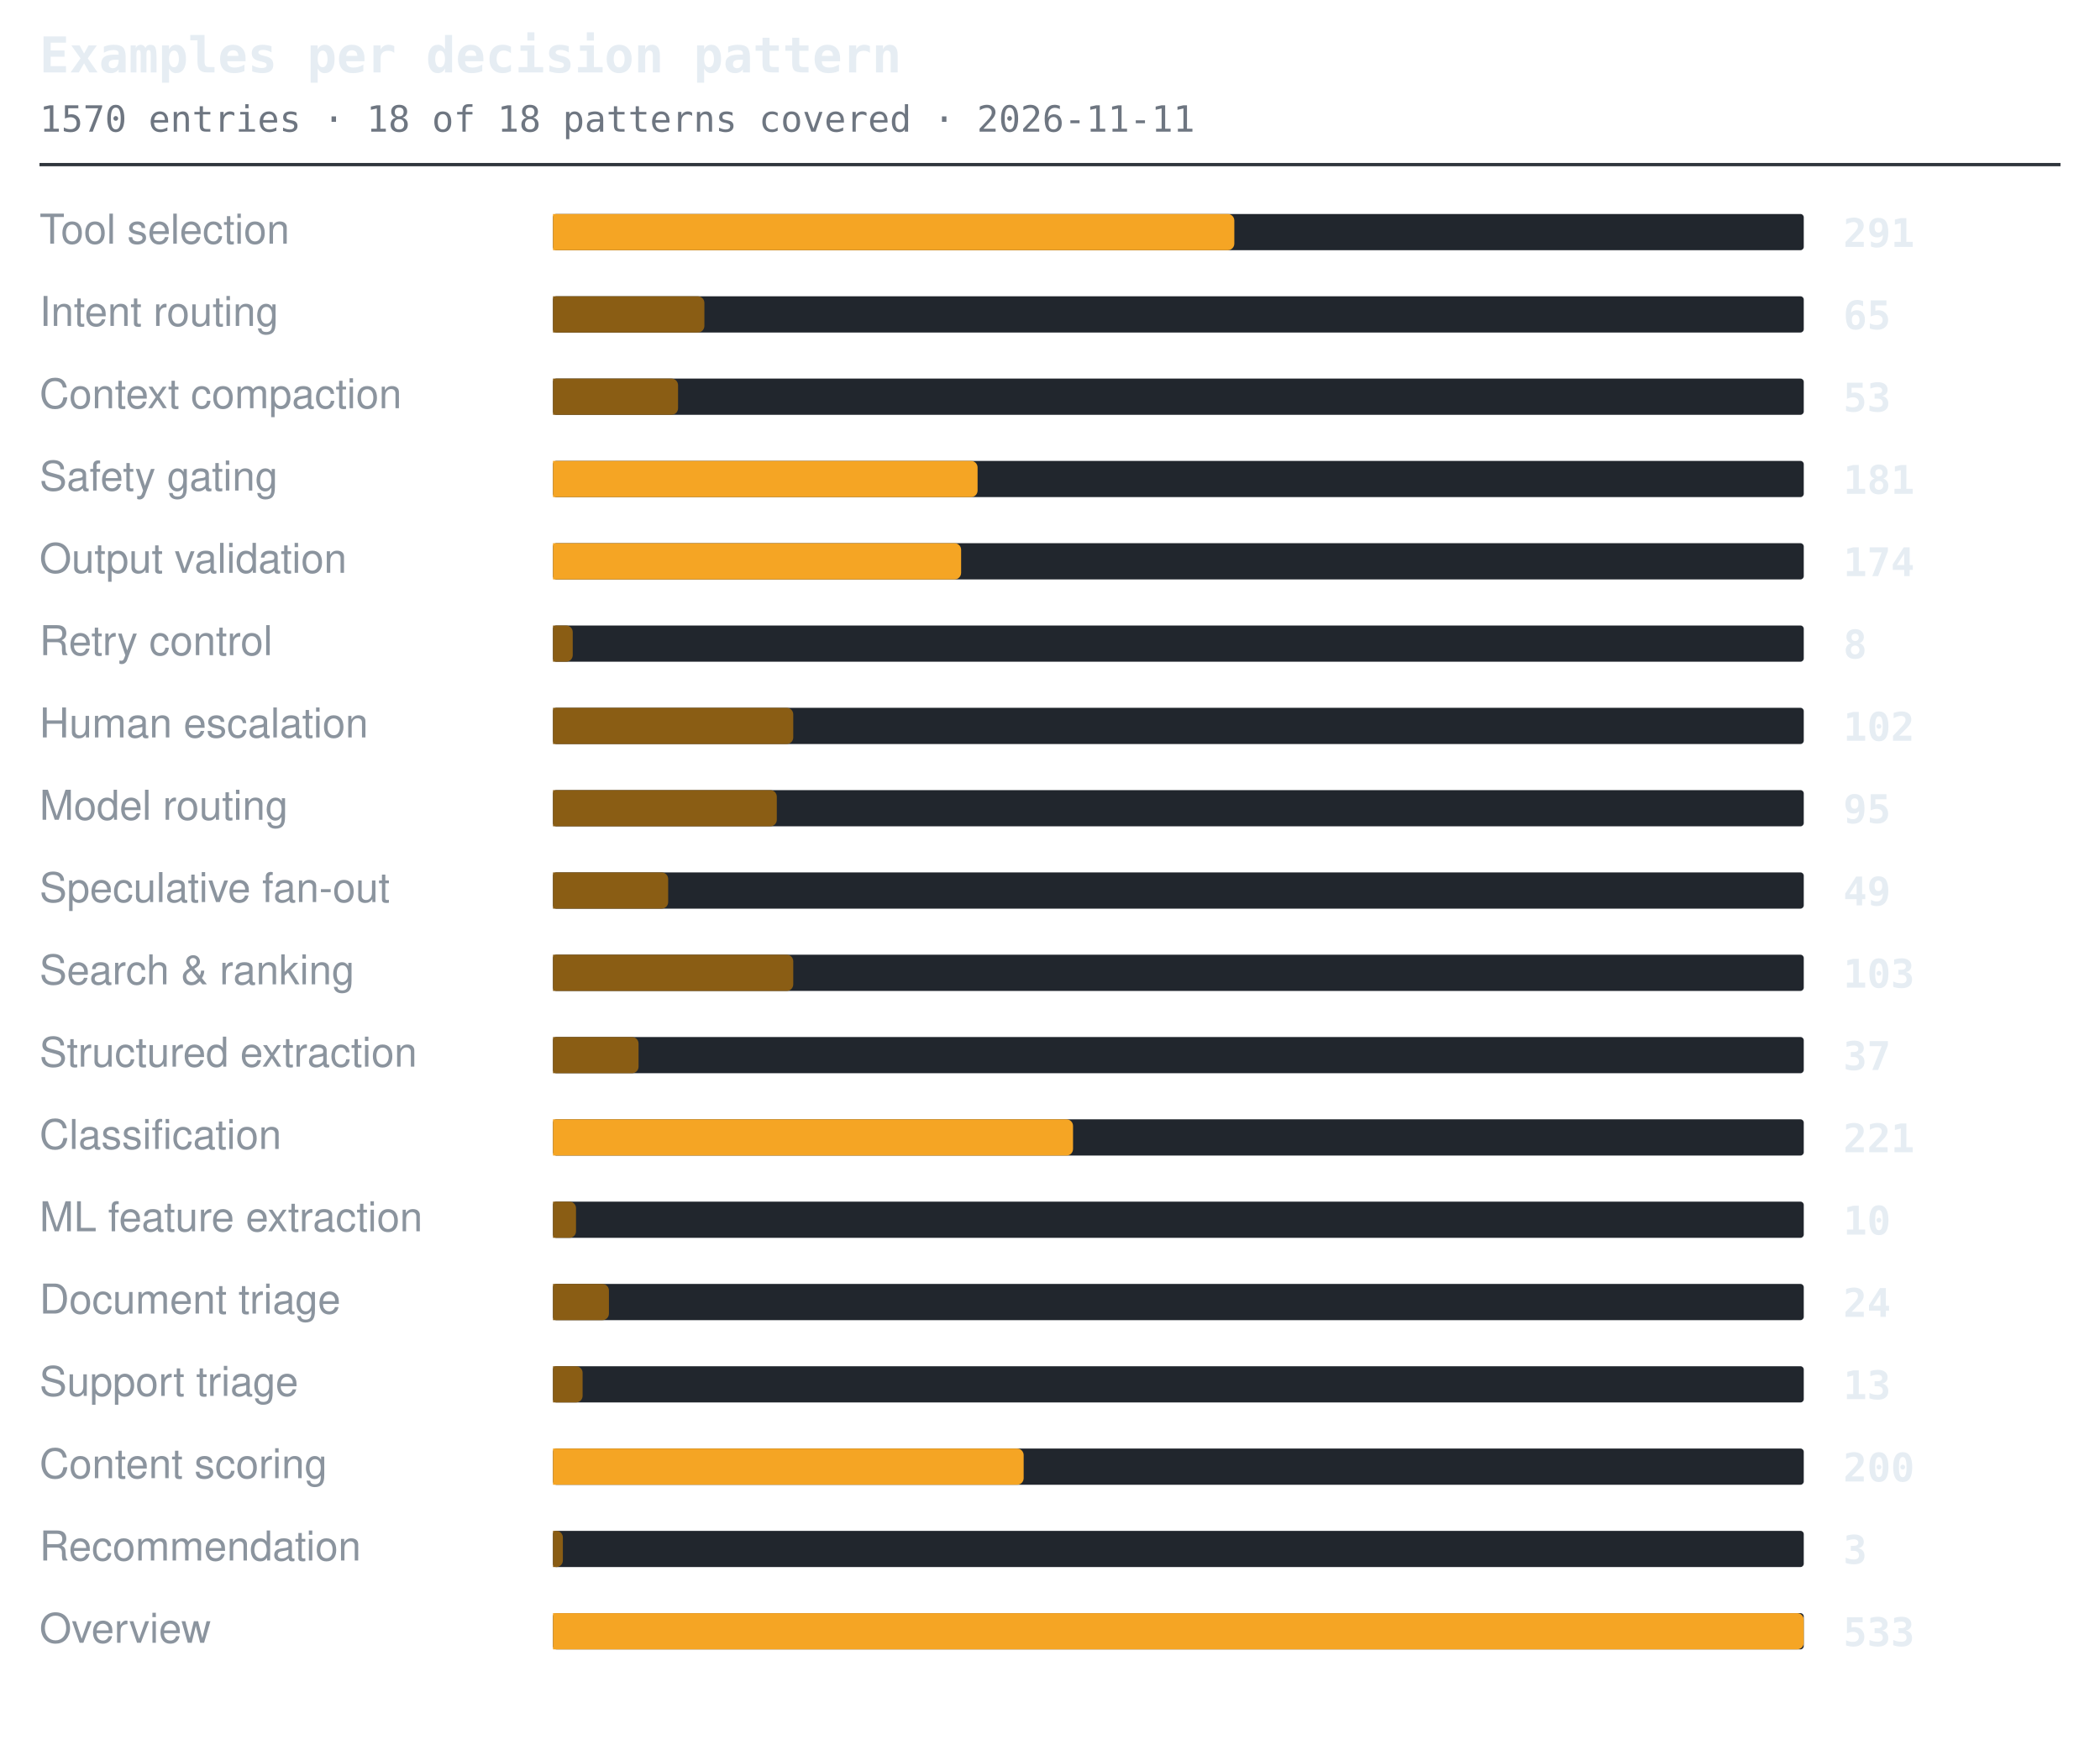
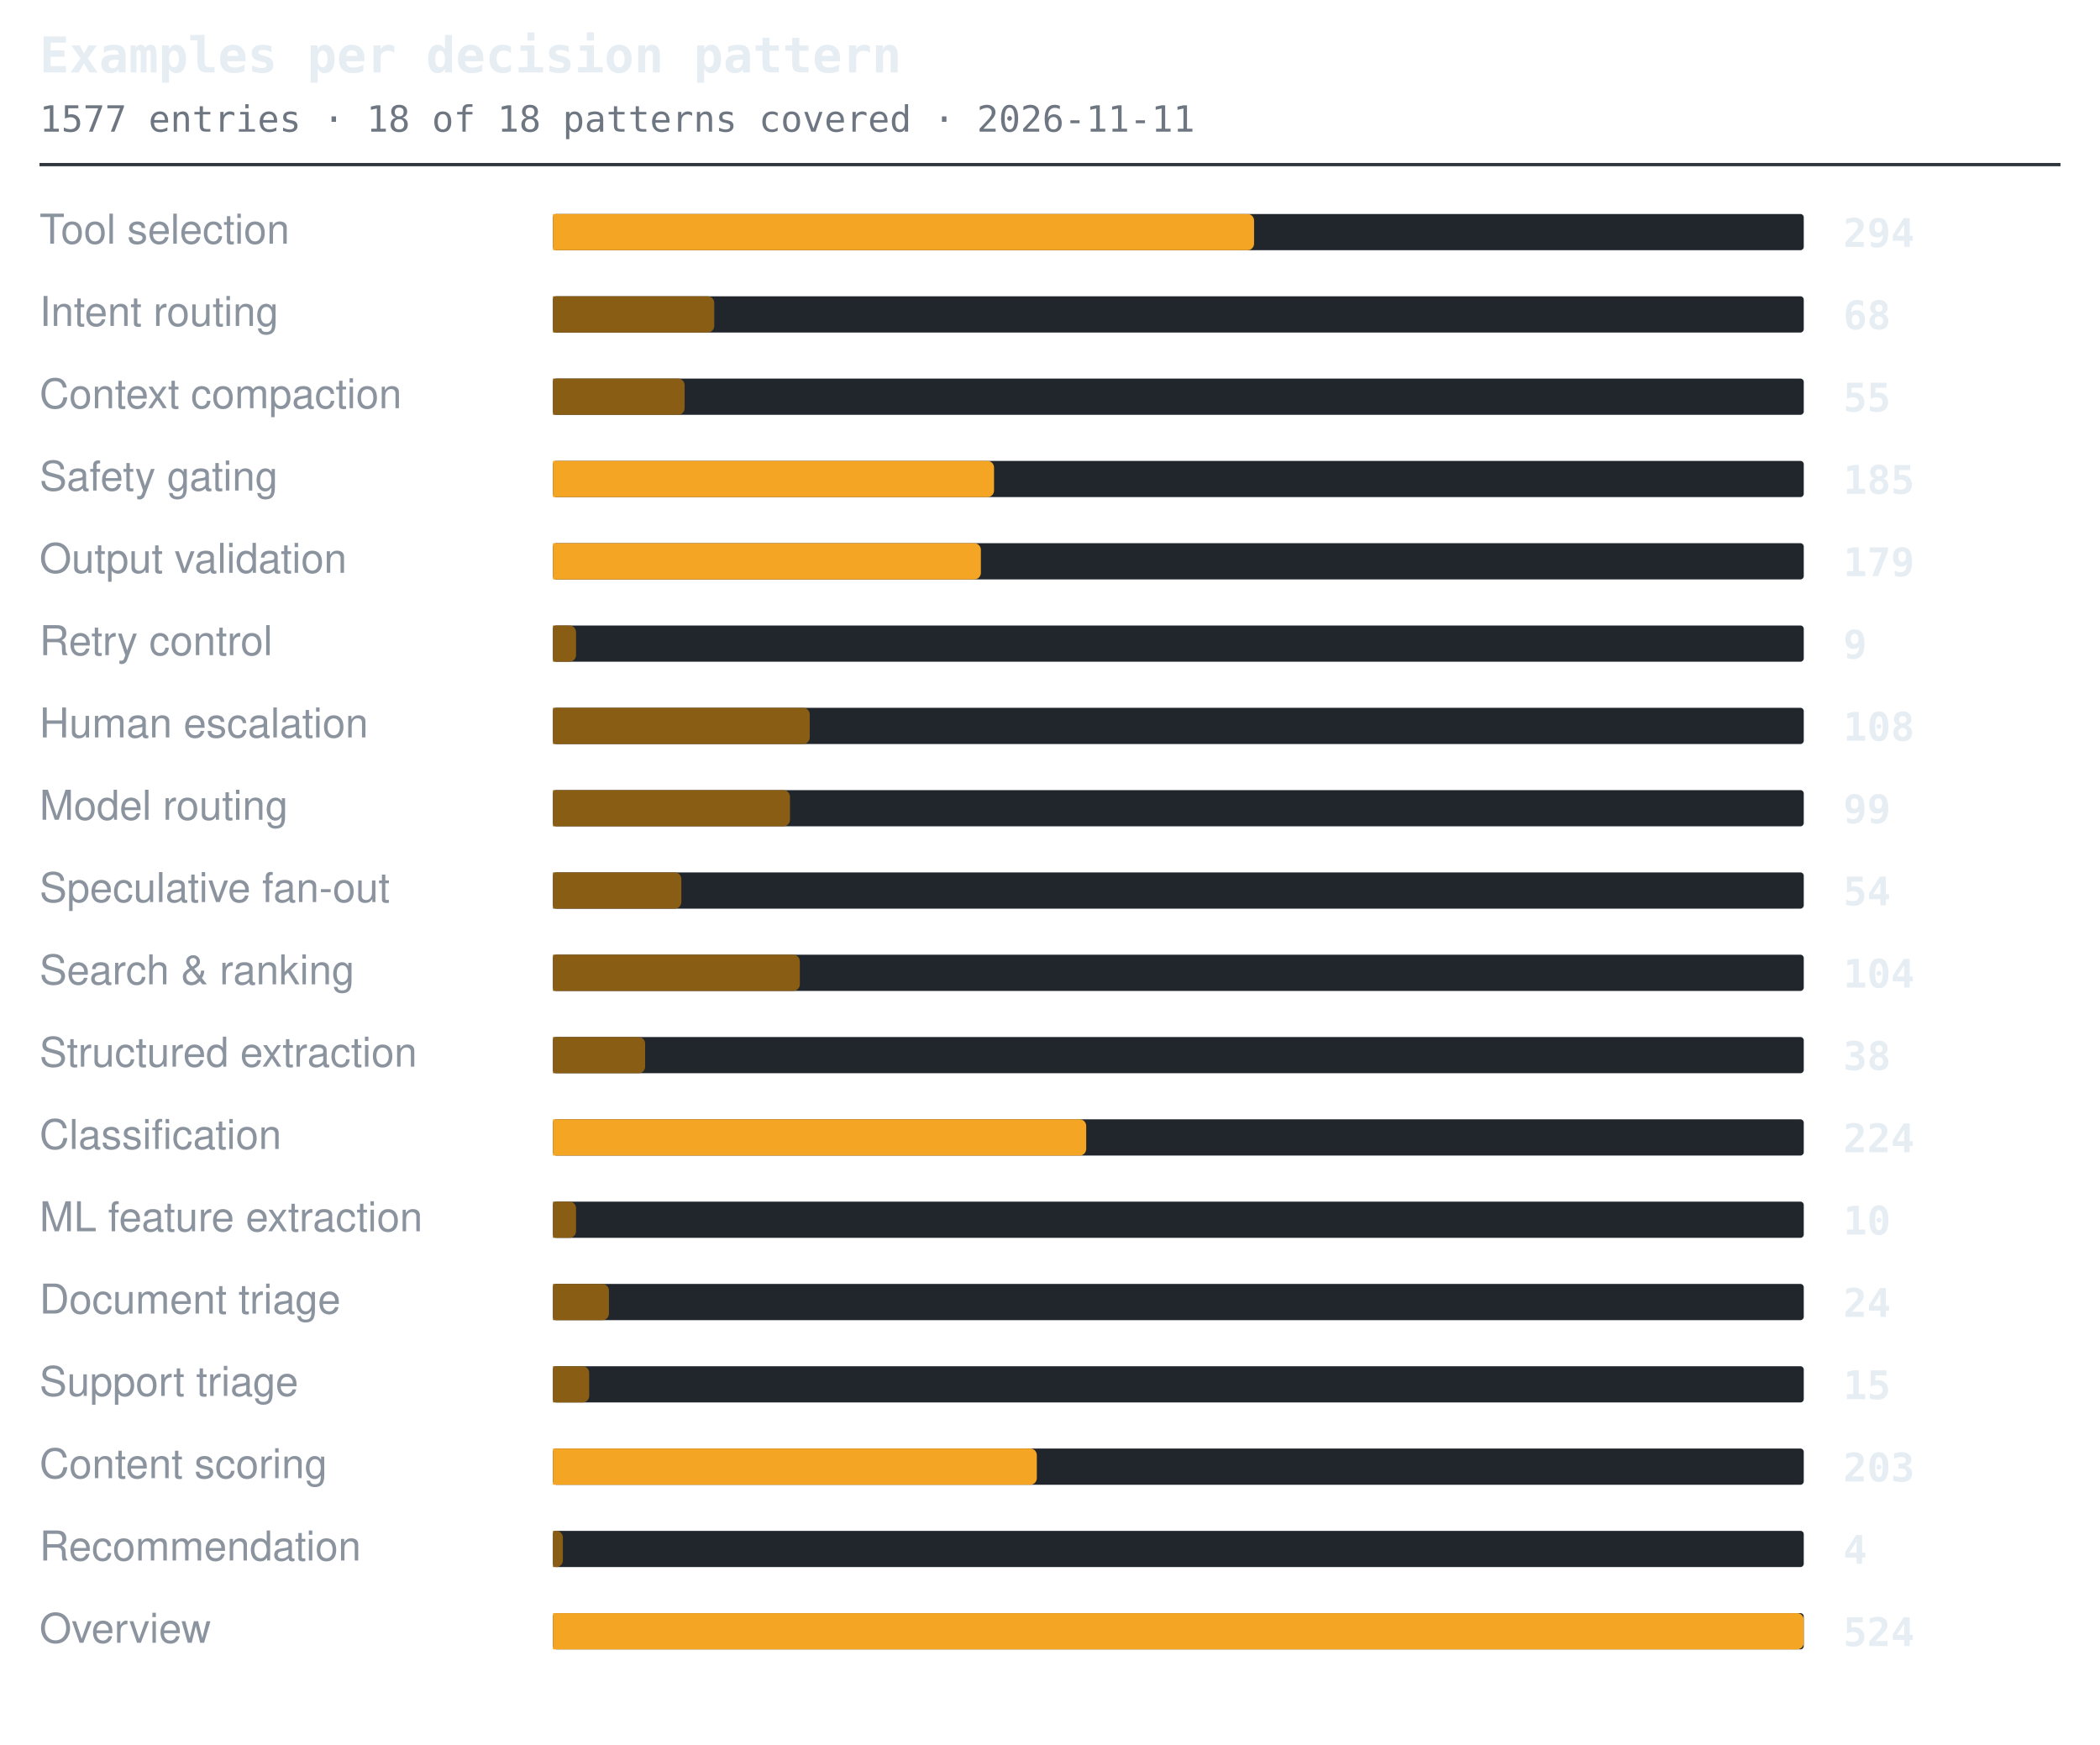
<svg xmlns="http://www.w3.org/2000/svg" width="638" height="530" viewBox="0 0 638 530" role="img" aria-label="Examples per decision pattern">
  <style>.t{font:600 15px ui-monospace,SFMono-Regular,'SF Mono',Menlo,Consolas,monospace;fill:#e6edf3}.s{font:11px ui-monospace,SFMono-Regular,'SF Mono',Menlo,Consolas,monospace;fill:#6e7681}.l{font:12.5px -apple-system,BlinkMacSystemFont,'Segoe UI',Helvetica,Arial,sans-serif;fill:#8b949e}.n{font:600 12px ui-monospace,SFMono-Regular,'SF Mono',Menlo,Consolas,monospace;fill:#e6edf3}.g{font:italic 11px -apple-system,BlinkMacSystemFont,'Segoe UI',Helvetica,Arial,sans-serif;fill:#6e7681}</style>
  <text x="12" y="22" class="t">Examples per decision pattern</text>
-   <text x="12" y="40" class="s">1570 entries · 18 of 18 patterns covered · 2026-11-11</text>
+   <text x="12" y="40" class="s">1577 entries · 18 of 18 patterns covered · 2026-11-11</text>
  <line x1="12" y1="50" x2="626" y2="50" stroke="#30363d" stroke-width="1" />
  <text x="12" y="74" class="l">Tool selection</text>
  <rect x="168" y="65" width="380" height="11" rx="1" fill="#21262d" />
-   <path d="M168 65h205a2 2 0 0 1 2 2v7a2 2 0 0 1-2 2h-205z" fill="#f5a524" />
-   <text x="560" y="75" class="n">291</text>
+   <path d="M168 65h211a2 2 0 0 1 2 2v7a2 2 0 0 1-2 2h-211z" fill="#f5a524" />
+   <text x="560" y="75" class="n">294</text>
  <text x="12" y="99" class="l">Intent routing</text>
  <rect x="168" y="90" width="380" height="11" rx="1" fill="#21262d" />
-   <path d="M168 90h44a2 2 0 0 1 2 2v7a2 2 0 0 1-2 2h-44z" fill="#8a5d14" />
-   <text x="560" y="100" class="n">65</text>
+   <path d="M168 90h47a2 2 0 0 1 2 2v7a2 2 0 0 1-2 2h-47z" fill="#8a5d14" />
+   <text x="560" y="100" class="n">68</text>
  <text x="12" y="124" class="l">Context compaction</text>
  <rect x="168" y="115" width="380" height="11" rx="1" fill="#21262d" />
-   <path d="M168 115h36a2 2 0 0 1 2 2v7a2 2 0 0 1-2 2h-36z" fill="#8a5d14" />
-   <text x="560" y="125" class="n">53</text>
+   <path d="M168 115h38a2 2 0 0 1 2 2v7a2 2 0 0 1-2 2h-38z" fill="#8a5d14" />
+   <text x="560" y="125" class="n">55</text>
  <text x="12" y="149" class="l">Safety gating</text>
  <rect x="168" y="140" width="380" height="11" rx="1" fill="#21262d" />
-   <path d="M168 140h127a2 2 0 0 1 2 2v7a2 2 0 0 1-2 2h-127z" fill="#f5a524" />
-   <text x="560" y="150" class="n">181</text>
+   <path d="M168 140h132a2 2 0 0 1 2 2v7a2 2 0 0 1-2 2h-132z" fill="#f5a524" />
+   <text x="560" y="150" class="n">185</text>
  <text x="12" y="174" class="l">Output validation</text>
  <rect x="168" y="165" width="380" height="11" rx="1" fill="#21262d" />
-   <path d="M168 165h122a2 2 0 0 1 2 2v7a2 2 0 0 1-2 2h-122z" fill="#f5a524" />
-   <text x="560" y="175" class="n">174</text>
+   <path d="M168 165h128a2 2 0 0 1 2 2v7a2 2 0 0 1-2 2h-128z" fill="#f5a524" />
+   <text x="560" y="175" class="n">179</text>
  <text x="12" y="199" class="l">Retry control</text>
  <rect x="168" y="190" width="380" height="11" rx="1" fill="#21262d" />
-   <path d="M168 190h4a2 2 0 0 1 2 2v7a2 2 0 0 1-2 2h-4z" fill="#8a5d14" />
-   <text x="560" y="200" class="n">8</text>
+   <path d="M168 190h5a2 2 0 0 1 2 2v7a2 2 0 0 1-2 2h-5z" fill="#8a5d14" />
+   <text x="560" y="200" class="n">9</text>
  <text x="12" y="224" class="l">Human escalation</text>
  <rect x="168" y="215" width="380" height="11" rx="1" fill="#21262d" />
-   <path d="M168 215h71a2 2 0 0 1 2 2v7a2 2 0 0 1-2 2h-71z" fill="#8a5d14" />
-   <text x="560" y="225" class="n">102</text>
+   <path d="M168 215h76a2 2 0 0 1 2 2v7a2 2 0 0 1-2 2h-76z" fill="#8a5d14" />
+   <text x="560" y="225" class="n">108</text>
  <text x="12" y="249" class="l">Model routing</text>
  <rect x="168" y="240" width="380" height="11" rx="1" fill="#21262d" />
-   <path d="M168 240h66a2 2 0 0 1 2 2v7a2 2 0 0 1-2 2h-66z" fill="#8a5d14" />
-   <text x="560" y="250" class="n">95</text>
+   <path d="M168 240h70a2 2 0 0 1 2 2v7a2 2 0 0 1-2 2h-70z" fill="#8a5d14" />
+   <text x="560" y="250" class="n">99</text>
  <text x="12" y="274" class="l">Speculative fan-out</text>
  <rect x="168" y="265" width="380" height="11" rx="1" fill="#21262d" />
-   <path d="M168 265h33a2 2 0 0 1 2 2v7a2 2 0 0 1-2 2h-33z" fill="#8a5d14" />
-   <text x="560" y="275" class="n">49</text>
+   <path d="M168 265h37a2 2 0 0 1 2 2v7a2 2 0 0 1-2 2h-37z" fill="#8a5d14" />
+   <text x="560" y="275" class="n">54</text>
  <text x="12" y="299" class="l">Search &amp; ranking</text>
  <rect x="168" y="290" width="380" height="11" rx="1" fill="#21262d" />
-   <path d="M168 290h71a2 2 0 0 1 2 2v7a2 2 0 0 1-2 2h-71z" fill="#8a5d14" />
-   <text x="560" y="300" class="n">103</text>
+   <path d="M168 290h73a2 2 0 0 1 2 2v7a2 2 0 0 1-2 2h-73z" fill="#8a5d14" />
+   <text x="560" y="300" class="n">104</text>
  <text x="12" y="324" class="l">Structured extraction</text>
  <rect x="168" y="315" width="380" height="11" rx="1" fill="#21262d" />
-   <path d="M168 315h24a2 2 0 0 1 2 2v7a2 2 0 0 1-2 2h-24z" fill="#8a5d14" />
-   <text x="560" y="325" class="n">37</text>
+   <path d="M168 315h26a2 2 0 0 1 2 2v7a2 2 0 0 1-2 2h-26z" fill="#8a5d14" />
+   <text x="560" y="325" class="n">38</text>
  <text x="12" y="349" class="l">Classification</text>
  <rect x="168" y="340" width="380" height="11" rx="1" fill="#21262d" />
-   <path d="M168 340h156a2 2 0 0 1 2 2v7a2 2 0 0 1-2 2h-156z" fill="#f5a524" />
-   <text x="560" y="350" class="n">221</text>
+   <path d="M168 340h160a2 2 0 0 1 2 2v7a2 2 0 0 1-2 2h-160z" fill="#f5a524" />
+   <text x="560" y="350" class="n">224</text>
  <text x="12" y="374" class="l">ML feature extraction</text>
  <rect x="168" y="365" width="380" height="11" rx="1" fill="#21262d" />
  <path d="M168 365h5a2 2 0 0 1 2 2v7a2 2 0 0 1-2 2h-5z" fill="#8a5d14" />
  <text x="560" y="375" class="n">10</text>
  <text x="12" y="399" class="l">Document triage</text>
  <rect x="168" y="390" width="380" height="11" rx="1" fill="#21262d" />
  <path d="M168 390h15a2 2 0 0 1 2 2v7a2 2 0 0 1-2 2h-15z" fill="#8a5d14" />
  <text x="560" y="400" class="n">24</text>
  <text x="12" y="424" class="l">Support triage</text>
  <rect x="168" y="415" width="380" height="11" rx="1" fill="#21262d" />
-   <path d="M168 415h7a2 2 0 0 1 2 2v7a2 2 0 0 1-2 2h-7z" fill="#8a5d14" />
-   <text x="560" y="425" class="n">13</text>
+   <path d="M168 415h9a2 2 0 0 1 2 2v7a2 2 0 0 1-2 2h-9z" fill="#8a5d14" />
+   <text x="560" y="425" class="n">15</text>
  <text x="12" y="449" class="l">Content scoring</text>
  <rect x="168" y="440" width="380" height="11" rx="1" fill="#21262d" />
-   <path d="M168 440h141a2 2 0 0 1 2 2v7a2 2 0 0 1-2 2h-141z" fill="#f5a524" />
-   <text x="560" y="450" class="n">200</text>
+   <path d="M168 440h145a2 2 0 0 1 2 2v7a2 2 0 0 1-2 2h-145z" fill="#f5a524" />
+   <text x="560" y="450" class="n">203</text>
  <text x="12" y="474" class="l">Recommendation</text>
  <rect x="168" y="465" width="380" height="11" rx="1" fill="#21262d" />
  <path d="M168 465h1a2 2 0 0 1 2 2v7a2 2 0 0 1-2 2h-1z" fill="#8a5d14" />
-   <text x="560" y="475" class="n">3</text>
+   <text x="560" y="475" class="n">4</text>
  <text x="12" y="499" class="l">Overview</text>
  <rect x="168" y="490" width="380" height="11" rx="1" fill="#21262d" />
  <path d="M168 490h378a2 2 0 0 1 2 2v7a2 2 0 0 1-2 2h-378z" fill="#f5a524" />
-   <text x="560" y="500" class="n">533</text>
+   <text x="560" y="500" class="n">524</text>
</svg>
